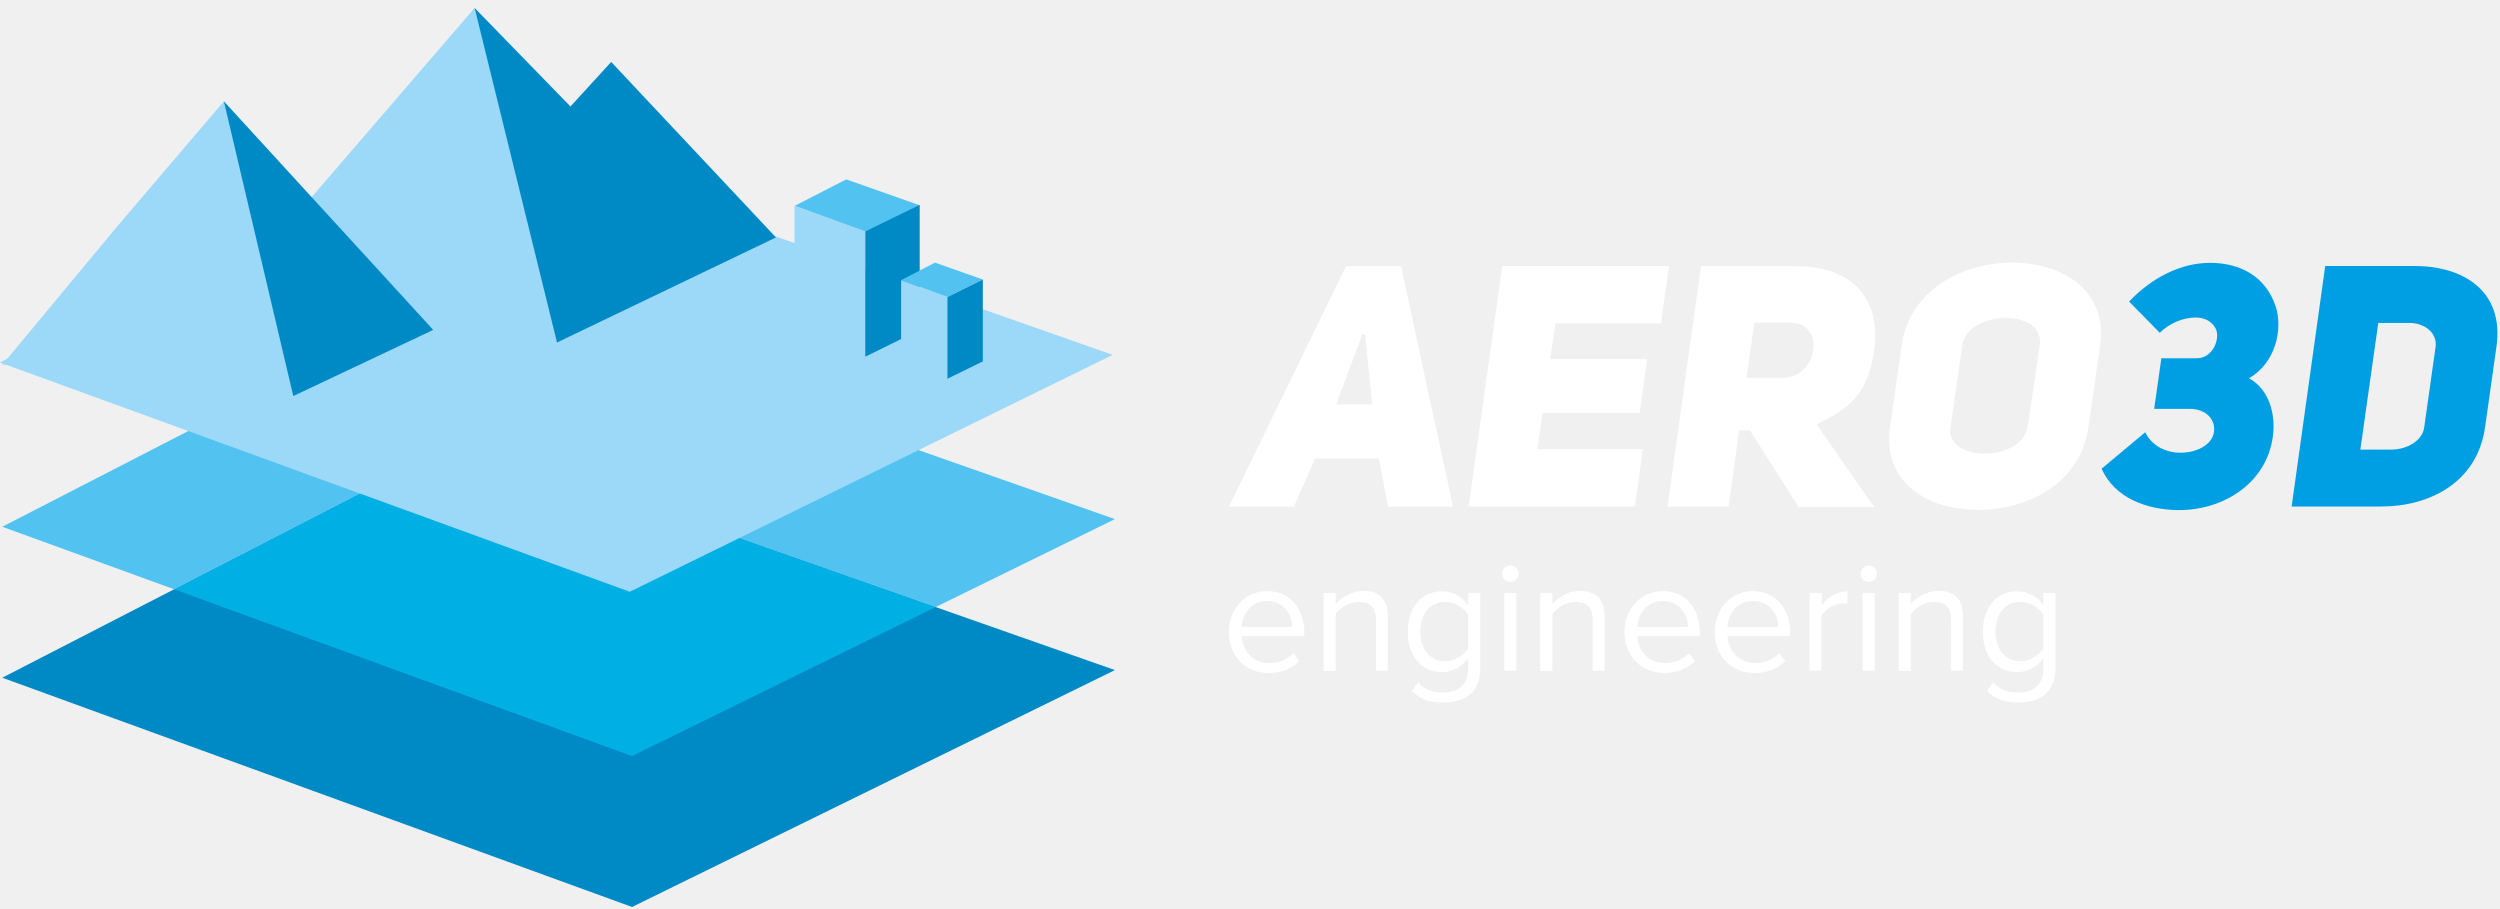
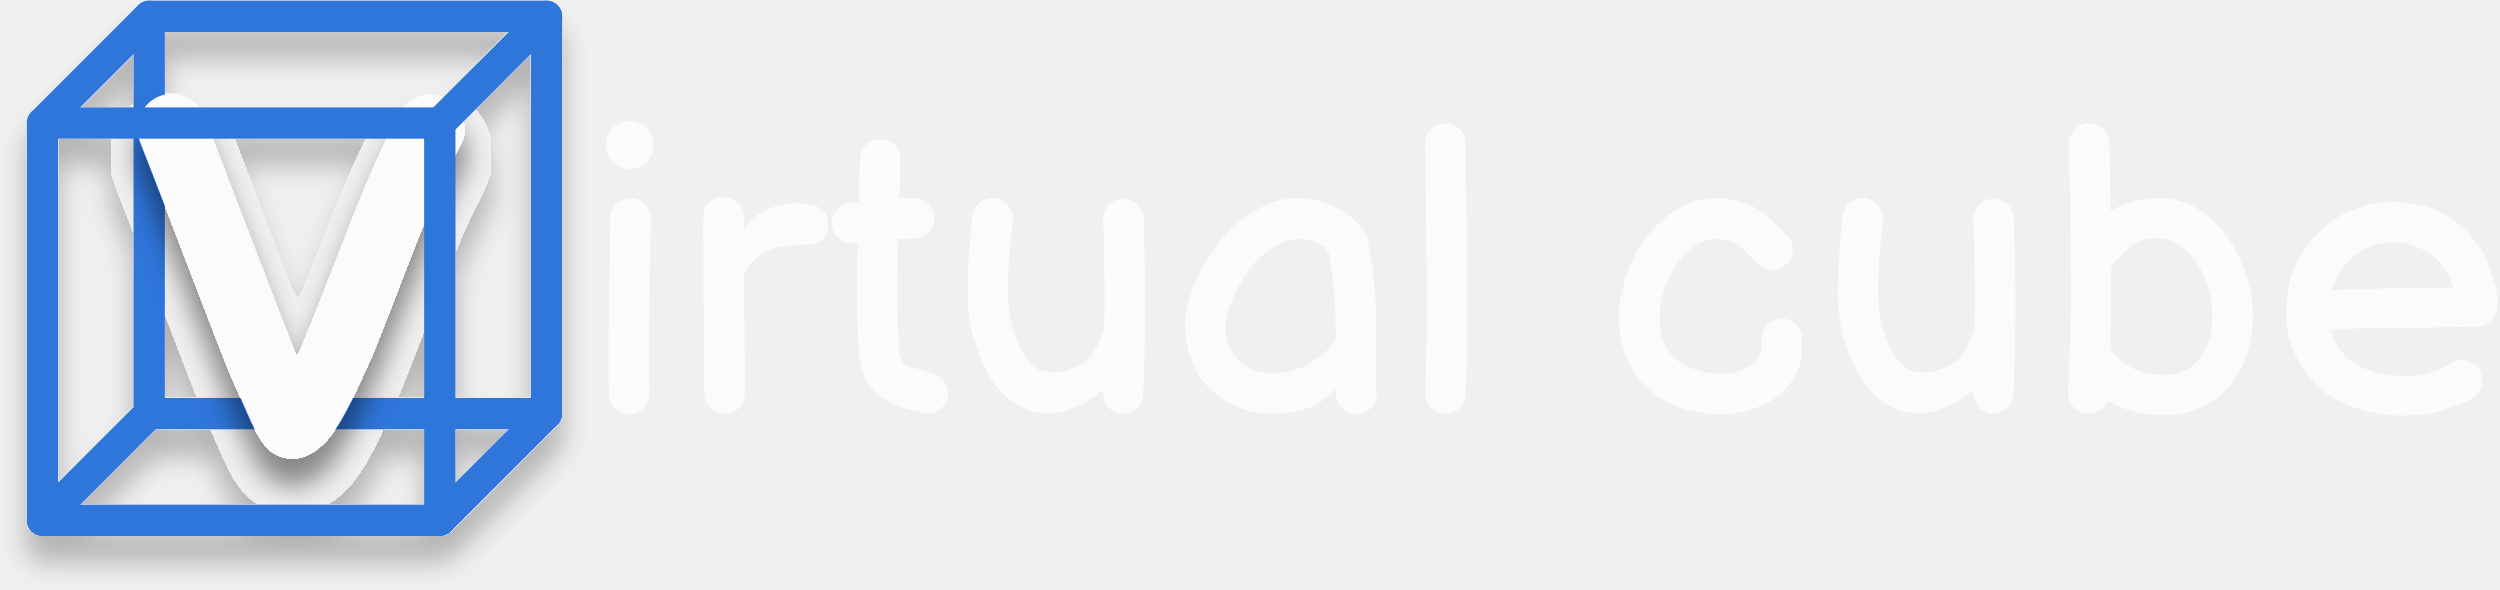
- <svg xmlns="http://www.w3.org/2000/svg" width="212" height="77" viewBox="0 0 212 77" fill="none">
-   <g clip-path="url(#clip0)">
-     <path d="M123.213 42.972H117.707L116.929 38.889H111.518L109.714 42.972H104.209L114.138 22.576H118.808L123.213 42.972ZM116.359 34.291L115.752 28.319H115.543L113.303 34.291H116.359Z" fill="white" />
-     <path d="M131.452 30.455H139.673L139.046 35.034H130.807L130.37 38.087H139.312L138.648 42.952H124.542L127.39 22.557H141.533L140.85 27.422H131.908L131.452 30.455Z" fill="white" />
-     <path d="M148.387 36.485H147.476L146.583 42.972H141.4L144.248 22.576H152.355C156.55 22.576 159.531 24.828 158.943 29.616C158.43 33.394 156.816 34.653 154.044 35.989L158.924 42.991H152.526L148.387 36.485ZM151.121 32.039C152.696 32.039 153.608 30.857 153.76 29.674C153.912 28.433 153.304 27.365 151.785 27.365H148.767L148.102 32.039H151.121Z" fill="white" />
-     <path d="M161.259 29.273C161.942 24.579 166.423 22.27 170.637 22.27C174.852 22.27 178.744 24.598 178.098 29.273L177.092 36.236C176.428 40.911 172.099 43.238 167.695 43.238C163.48 43.238 159.607 40.911 160.271 36.236L161.259 29.273ZM165.397 36.255C165.189 37.725 166.707 38.469 168.264 38.469C169.935 38.469 171.738 37.725 171.966 36.103L172.972 29.273C173.2 27.746 171.776 26.964 170.106 26.964C168.435 26.964 166.631 27.746 166.404 29.273L165.397 36.255Z" fill="white" />
-     <path d="M181.915 36.656C182.484 37.839 183.718 38.392 184.895 38.392C186.281 38.392 187.591 37.724 187.743 36.636C187.895 35.606 187.117 34.671 185.655 34.671H182.674L183.282 30.379H186.319C187.629 30.379 188.332 28.7 187.876 27.841C187.553 27.23 186.927 26.925 186.186 26.925C185.18 26.925 183.984 27.383 183.149 28.223L180.548 25.571C182.522 23.491 184.99 22.289 187.42 22.289C189.888 22.289 192.129 23.377 192.983 26.009V25.971C193.609 27.994 192.945 30.779 190.724 32.077C192.622 33.145 192.964 35.454 192.736 37.037C192.186 41.044 188.465 43.295 184.687 43.257C182.105 43.219 179.352 42.284 178.213 39.746L181.915 36.656Z" fill="#009FE3" />
-     <path d="M204.772 22.557C208.835 22.557 212.366 24.636 211.702 29.387L210.734 36.236C210.069 40.93 206.006 42.952 201.925 42.952H194.331L197.178 22.557H204.772ZM202.76 38.125C204.165 38.125 205.418 37.343 205.57 36.255L206.538 29.406C206.69 28.28 205.684 27.384 204.279 27.384H201.678L200.159 38.125H202.76Z" fill="#009FE3" />
-     <path d="M104.209 53.579C104.209 51.671 105.576 50.126 107.455 50.126C109.449 50.126 110.607 51.691 110.607 53.675V53.942H105.291C105.367 55.182 106.24 56.231 107.664 56.231C108.404 56.231 109.183 55.926 109.695 55.392L110.189 56.06C109.544 56.708 108.651 57.071 107.569 57.071C105.614 57.052 104.209 55.64 104.209 53.579ZM107.436 50.965C106.031 50.965 105.348 52.148 105.291 53.16H109.6C109.581 52.187 108.936 50.965 107.436 50.965Z" fill="white" />
-     <path d="M116.682 56.899V52.568C116.682 51.404 116.094 51.041 115.22 51.041C114.423 51.041 113.663 51.537 113.265 52.072V56.899H112.24V50.278H113.265V51.232C113.72 50.679 114.632 50.106 115.6 50.106C116.967 50.106 117.688 50.812 117.688 52.243V56.88H116.682V56.899Z" fill="white" />
-     <path d="M119.739 58.597L120.251 57.833C120.802 58.482 121.447 58.73 122.397 58.73C123.479 58.73 124.504 58.196 124.504 56.746V55.811C124.029 56.479 123.232 56.994 122.302 56.994C120.593 56.994 119.378 55.716 119.378 53.579C119.378 51.461 120.574 50.145 122.302 50.145C123.194 50.145 123.972 50.583 124.504 51.308V50.278H125.529V56.689C125.529 58.883 124.01 59.57 122.397 59.57C121.276 59.57 120.517 59.36 119.739 58.597ZM124.504 54.991V52.11C124.143 51.537 123.365 51.041 122.548 51.041C121.219 51.041 120.441 52.091 120.441 53.56C120.441 55.01 121.238 56.078 122.548 56.078C123.365 56.078 124.143 55.563 124.504 54.991Z" fill="white" />
-     <path d="M127.389 48.657C127.389 48.276 127.693 47.951 128.073 47.951C128.453 47.951 128.775 48.256 128.775 48.657C128.775 49.039 128.472 49.344 128.073 49.344C127.712 49.344 127.389 49.039 127.389 48.657ZM127.56 56.899V50.279H128.585V56.88H127.56V56.899Z" fill="white" />
-     <path d="M135.059 56.899V52.568C135.059 51.404 134.471 51.041 133.597 51.041C132.8 51.041 132.041 51.537 131.642 52.072V56.899H130.617V50.278H131.642V51.232C132.098 50.679 133.009 50.106 133.977 50.106C135.344 50.106 136.066 50.812 136.066 52.243V56.88H135.059V56.899Z" fill="white" />
-     <path d="M137.755 53.579C137.755 51.671 139.122 50.126 141.002 50.126C142.995 50.126 144.153 51.691 144.153 53.675V53.942H138.838C138.913 55.182 139.787 56.231 141.211 56.231C141.951 56.231 142.729 55.926 143.242 55.392L143.736 56.06C143.09 56.708 142.198 57.071 141.116 57.071C139.16 57.052 137.755 55.64 137.755 53.579ZM140.983 50.965C139.578 50.965 138.894 52.148 138.838 53.16H143.147C143.128 52.187 142.483 50.965 140.983 50.965Z" fill="white" />
-     <path d="M145.406 53.579C145.406 51.671 146.773 50.126 148.653 50.126C150.646 50.126 151.804 51.691 151.804 53.675V53.942H146.489C146.564 55.182 147.438 56.231 148.862 56.231C149.602 56.231 150.38 55.926 150.893 55.392L151.387 56.06C150.741 56.708 149.849 57.071 148.767 57.071C146.811 57.052 145.406 55.64 145.406 53.579ZM148.634 50.965C147.229 50.965 146.545 52.148 146.489 53.16H150.798C150.798 52.187 150.134 50.965 148.634 50.965Z" fill="white" />
-     <path d="M153.456 56.898V50.278H154.481V51.346C155.012 50.641 155.772 50.145 156.664 50.145V51.194C156.55 51.175 156.417 51.156 156.246 51.156C155.62 51.156 154.766 51.671 154.462 52.205V56.879H153.456V56.898Z" fill="white" />
-     <path d="M157.785 48.657C157.785 48.276 158.088 47.951 158.468 47.951C158.848 47.951 159.17 48.256 159.17 48.657C159.17 49.039 158.867 49.344 158.468 49.344C158.088 49.344 157.785 49.039 157.785 48.657ZM157.955 56.899V50.279H158.981V56.88H157.955V56.899Z" fill="white" />
-     <path d="M165.454 56.899V52.568C165.454 51.404 164.866 51.041 163.992 51.041C163.195 51.041 162.436 51.537 162.037 52.072V56.899H161.012V50.278H162.037V51.232C162.493 50.679 163.404 50.106 164.372 50.106C165.739 50.106 166.461 50.812 166.461 52.243V56.88H165.454V56.899Z" fill="white" />
-     <path d="M168.511 58.597L169.023 57.833C169.574 58.482 170.22 58.73 171.169 58.73C172.251 58.73 173.276 58.196 173.276 56.746V55.811C172.801 56.479 172.004 56.994 171.074 56.994C169.365 56.994 168.15 55.716 168.15 53.579C168.15 51.461 169.346 50.145 171.074 50.145C171.966 50.145 172.745 50.583 173.276 51.308V50.278H174.301V56.689C174.301 58.883 172.782 59.57 171.169 59.57C170.049 59.57 169.27 59.36 168.511 58.597ZM173.276 54.991V52.11C172.915 51.537 172.137 51.041 171.321 51.041C169.992 51.041 169.213 52.091 169.213 53.56C169.213 55.01 170.011 56.078 171.321 56.078C172.118 56.078 172.915 55.563 173.276 54.991Z" fill="white" />
-     <path d="M94.546 56.822L39.224 37.381L0.191 57.471L53.596 76.913L94.546 56.822Z" fill="#008AC5" />
-     <path d="M94.546 44.021L79.339 51.481L39.224 37.381L14.771 49.973L0.191 44.669L39.224 24.579L94.546 44.021Z" fill="#52C3F1" />
-     <path d="M79.338 51.481L53.595 64.112L14.77 49.974L39.223 37.382L79.338 51.481Z" fill="#00B0E4" />
-     <path d="M94.356 30.092L39.033 10.65L0 30.741L53.405 50.182L94.356 30.092Z" fill="#9CD8F7" />
-     <path d="M25.326 17.997L40.248 0.673L46.608 23.701L25.326 17.997Z" fill="#9CD8F7" />
-     <path d="M40.248 0.673L47.235 29.043L65.802 20.134L51.829 5.252L48.374 9.029L40.248 0.673Z" fill="#008AC5" />
-     <path d="M28.384 28.852L0.191 30.931L10.006 19.122L18.986 8.59L28.384 28.852Z" fill="#9CD8F7" />
-     <path d="M36.736 27.974L18.985 8.59L24.87 33.583L36.736 27.974Z" fill="#008AC5" />
-     <path d="M77.99 17.406L71.763 15.212L67.378 17.463L73.377 19.657L77.99 17.406Z" fill="#52C3F1" />
-     <path d="M67.378 17.443V28.051L73.377 30.245V19.618L67.378 17.443Z" fill="#9CD8F7" />
-     <path d="M73.377 19.619L77.99 17.367V27.975L73.377 30.246V19.619Z" fill="#008AC5" />
-     <path d="M83.344 23.701L79.281 22.27L76.415 23.759L80.345 25.19L83.344 23.701Z" fill="#52C3F1" />
-     <path d="M76.415 23.759V30.684L80.345 32.115V25.19L76.415 23.759Z" fill="#9CD8F7" />
-     <path d="M80.344 25.189L83.344 23.701V30.646L80.344 32.115V25.189Z" fill="#008AC5" />
+ <svg xmlns="http://www.w3.org/2000/svg" width="382" height="90" viewBox="0 0 382 90" fill="none">
+   <path d="M93.038 60.209C92.955 57.113 92.963 52.367 93.062 45.969C93.17 39.572 93.224 35.382 93.224 33.401C93.224 32.534 93.521 31.8 94.115 31.197C94.718 30.603 95.452 30.306 96.319 30.306C97.186 30.306 97.916 30.603 98.511 31.197C99.113 31.8 99.415 32.534 99.415 33.401C99.415 35.382 99.361 39.551 99.254 45.907C99.155 52.263 99.146 56.989 99.229 60.085C99.229 60.952 98.94 61.694 98.362 62.313C97.784 62.933 97.062 63.242 96.195 63.242C95.329 63.242 94.585 62.953 93.966 62.375C93.347 61.798 93.038 61.075 93.038 60.209ZM98.796 19.595C99.497 20.297 99.848 21.163 99.848 22.195C99.848 23.227 99.497 24.094 98.796 24.796C98.094 25.497 97.227 25.848 96.195 25.848C95.163 25.848 94.297 25.497 93.595 24.796C92.893 24.094 92.543 23.227 92.543 22.195C92.543 21.163 92.893 20.297 93.595 19.595C94.297 18.893 95.172 18.53 96.22 18.505C97.277 18.489 98.135 18.852 98.796 19.595ZM110.732 63.18C109.906 63.18 109.184 62.9 108.565 62.338C107.946 61.785 107.636 61.034 107.636 60.085L107.513 47.455C107.479 44.607 107.463 41.057 107.463 36.806V33.154C107.463 32.204 107.752 31.461 108.33 30.925C108.899 30.388 109.597 30.12 110.422 30.12C111.297 30.12 112.053 30.396 112.688 30.95C113.332 31.511 113.654 32.287 113.654 33.277V35.135C114.108 34.144 114.954 33.298 116.192 32.596C117.885 31.564 119.742 31.049 121.764 31.049C123.283 31.049 124.455 31.296 125.281 31.791C126.106 32.287 126.519 33.174 126.519 34.454C126.519 35.279 126.276 35.968 125.789 36.522C125.285 37.083 124.563 37.363 123.622 37.363C120.155 37.363 117.761 37.838 116.44 38.787C115.697 39.283 115.045 39.881 114.484 40.583C113.931 41.285 113.654 41.965 113.654 42.626L113.778 50.365L113.827 60.085C113.827 61.034 113.518 61.785 112.899 62.338C112.28 62.9 111.557 63.18 110.732 63.18ZM140.759 62.995C140.511 62.912 140.007 62.788 139.248 62.623C138.48 62.458 137.82 62.272 137.267 62.066C136.706 61.859 136.066 61.558 135.348 61.162C134.621 60.774 133.969 60.237 133.391 59.552C132.813 58.875 132.318 58.062 131.905 57.113C131.451 55.999 131.162 53.811 131.039 50.55C130.915 48.033 130.894 44.793 130.977 40.831C130.977 40.087 130.997 38.849 131.039 37.116L130.543 37.178C129.677 37.26 128.913 37.033 128.253 36.497C127.592 35.96 127.213 35.267 127.113 34.416C127.006 33.575 127.221 32.823 127.757 32.163C128.294 31.503 128.975 31.11 129.8 30.987L131.224 30.863C131.266 28.675 131.328 26.467 131.41 24.238C131.451 23.372 131.782 22.649 132.401 22.072C133.02 21.494 133.763 21.225 134.629 21.267C135.496 21.308 136.218 21.638 136.796 22.257C137.374 22.876 137.642 23.619 137.601 24.486L137.415 30.367L139.458 30.244C140.325 30.202 141.081 30.45 141.724 30.987C142.36 31.523 142.711 32.225 142.777 33.092C142.835 33.958 142.595 34.709 142.059 35.345C141.522 35.989 140.821 36.352 139.954 36.435L137.23 36.559C137.188 38.54 137.168 39.984 137.168 40.892C137.085 44.772 137.106 47.93 137.23 50.365C137.312 52.841 137.436 54.265 137.601 54.637C137.766 55.008 137.89 55.264 137.973 55.404C138.055 55.553 138.212 55.697 138.443 55.838C138.666 55.986 138.901 56.081 139.149 56.122C139.397 56.164 139.863 56.275 140.548 56.457C141.225 56.647 141.956 56.886 142.74 57.175C143.524 57.422 144.114 57.926 144.51 58.685C144.898 59.453 144.96 60.237 144.696 61.038C144.424 61.847 143.908 62.446 143.148 62.834C142.381 63.23 141.584 63.283 140.759 62.995ZM171.404 63.18C170.661 63.139 170.013 62.85 169.46 62.313C168.899 61.777 168.577 60.869 168.495 59.589C166.596 61.24 164.636 62.313 162.613 62.809C159.724 63.552 157.082 63.077 154.689 61.385C152.377 59.734 150.561 57.01 149.24 53.213C148.786 51.892 148.436 50.53 148.188 49.127C147.94 47.682 147.829 46.142 147.854 44.508C147.87 42.882 147.899 41.561 147.94 40.546C147.982 39.539 148.085 38.156 148.25 36.398C148.415 34.648 148.518 33.546 148.559 33.092C148.642 32.266 149.005 31.573 149.649 31.011C150.285 30.458 151.028 30.211 151.878 30.268C152.72 30.334 153.421 30.685 153.983 31.321C154.536 31.965 154.792 32.72 154.75 33.587C154.709 34.206 154.598 35.382 154.416 37.116C154.226 38.849 154.123 40.137 154.107 40.979C154.082 41.829 154.061 42.944 154.045 44.322C154.02 45.709 154.102 46.947 154.292 48.037C154.474 49.135 154.73 50.2 155.06 51.231C155.968 53.749 157.124 55.462 158.527 56.37C159.105 56.742 160.054 56.927 161.375 56.927C163.15 56.638 164.586 56.122 165.684 55.38C166.773 54.637 167.793 52.944 168.742 50.303C168.825 44.813 168.763 39.241 168.557 33.587C168.515 32.72 168.796 31.977 169.399 31.358C169.993 30.739 170.715 30.409 171.565 30.367C172.407 30.326 173.138 30.603 173.757 31.197C174.376 31.8 174.706 32.514 174.748 33.339C175.078 43.08 175.057 52.057 174.686 60.27C174.644 61.096 174.306 61.798 173.67 62.375C173.026 62.953 172.271 63.221 171.404 63.18ZM200.255 62.19C198.769 62.767 197.085 63.098 195.203 63.18C193.329 63.263 191.587 63.044 189.978 62.524C188.368 62.012 186.944 61.22 185.706 60.147C183.56 58.372 182.177 56.164 181.558 53.522C180.939 50.881 180.918 48.507 181.496 46.402C182.074 44.297 182.949 42.242 184.121 40.236C185.301 38.239 186.581 36.546 187.959 35.159C189.346 33.781 190.948 32.617 192.764 31.668C194.58 30.718 196.478 30.252 198.459 30.268C200.441 30.293 202.525 30.842 204.712 31.915C205.043 32.08 205.402 32.328 205.79 32.658C206.186 32.988 206.528 33.277 206.817 33.525L207.622 34.33C207.87 34.578 207.994 34.722 207.994 34.763C208.654 35.341 209.005 36.084 209.046 36.992C209.583 39.468 209.934 42.069 210.099 44.793C210.264 47.517 210.313 50.076 210.247 52.47C210.189 54.864 210.222 57.402 210.346 60.085C210.388 60.91 210.119 61.633 209.541 62.252C208.964 62.871 208.241 63.201 207.375 63.242C206.508 63.283 205.765 63.015 205.146 62.437C204.527 61.859 204.197 61.158 204.155 60.332V59.404C202.917 60.683 201.617 61.612 200.255 62.19ZM197.469 56.618C198.088 56.453 198.583 56.288 198.955 56.122C199.326 55.957 199.788 55.71 200.342 55.38C200.903 55.049 201.493 54.637 202.112 54.141C202.731 53.646 203.288 53.027 203.784 52.284C203.866 52.201 203.969 52.119 204.093 52.036C204.093 46.464 203.742 41.986 203.041 38.602C202.917 38.437 202.781 38.28 202.632 38.131C202.492 37.991 202.389 37.879 202.323 37.797C202.265 37.714 202.182 37.64 202.075 37.574C201.976 37.516 201.865 37.446 201.741 37.363C199.76 36.29 197.675 36.257 195.488 37.264C193.3 38.28 191.381 40.17 189.73 42.935C188.079 45.742 187.262 48.185 187.278 50.266C187.303 52.354 188.1 54.079 189.668 55.441C190.617 56.226 191.794 56.721 193.197 56.927C194.6 57.134 196.024 57.03 197.469 56.618ZM223.967 60.209C223.925 61.075 223.595 61.798 222.976 62.375C222.357 62.953 221.614 63.221 220.747 63.18C219.881 63.139 219.158 62.809 218.58 62.19C218.003 61.571 217.734 60.828 217.776 59.961C217.941 54.471 218.023 50.303 218.023 47.455C218.023 44.607 217.982 40.356 217.899 34.701C217.817 29.047 217.776 24.796 217.776 21.948C217.776 21.081 218.073 20.346 218.667 19.744C219.27 19.149 220.004 18.852 220.871 18.852C221.738 18.852 222.468 19.149 223.063 19.744C223.665 20.346 223.967 21.081 223.967 21.948C223.967 24.796 224.008 28.84 224.09 34.082C224.173 39.324 224.202 44.079 224.177 48.346C224.161 52.622 224.09 56.576 223.967 60.209ZM263.144 63.304C260.791 63.345 258.492 62.933 256.247 62.066C253.993 61.199 252.144 59.94 250.7 58.289C249.214 56.556 248.232 54.484 247.753 52.073C247.282 49.655 247.266 47.352 247.703 45.164C248.133 42.977 248.863 40.872 249.895 38.849C250.72 37.322 251.711 35.948 252.867 34.726C254.022 33.513 255.376 32.481 256.928 31.631C258.472 30.788 260.123 30.334 261.881 30.268C263.631 30.211 265.517 30.595 267.539 31.42C268.613 31.915 269.706 32.7 270.821 33.773L272.802 35.754C273.462 36.29 273.834 36.992 273.916 37.859C273.999 38.725 273.764 39.477 273.211 40.112C272.649 40.756 271.935 41.119 271.068 41.202C270.202 41.285 269.459 41.037 268.84 40.459C268.468 40.17 268.035 39.778 267.539 39.283L266.487 38.23C265.909 37.652 265.435 37.281 265.063 37.116C263.206 36.29 261.431 36.299 259.739 37.141C258.046 37.991 256.602 39.53 255.405 41.759C254.167 44.07 253.56 46.382 253.585 48.693C253.601 51.005 254.208 52.841 255.405 54.203C256.148 55.07 257.221 55.772 258.624 56.308C260.028 56.845 261.514 57.113 263.082 57.113C266.26 57.03 268.303 55.895 269.211 53.708L269.149 53.398V51.603C269.19 50.736 269.533 50.022 270.177 49.461C270.813 48.908 271.564 48.652 272.43 48.693C273.297 48.734 274.011 49.073 274.573 49.709C275.126 50.352 275.382 51.108 275.34 51.974V53.336C275.382 54.368 275.237 55.276 274.907 56.06C273.958 58.454 272.402 60.25 270.239 61.447C268.068 62.644 265.703 63.263 263.144 63.304ZM304.376 63.18C303.633 63.139 302.981 62.85 302.42 62.313C301.867 61.777 301.549 60.869 301.467 59.589C299.568 61.24 297.608 62.313 295.585 62.809C292.696 63.552 290.054 63.077 287.66 61.385C285.349 59.734 283.533 57.01 282.212 53.213C281.758 51.892 281.407 50.53 281.16 49.127C280.912 47.682 280.797 46.142 280.813 44.508C280.838 42.882 280.871 41.561 280.912 40.546C280.953 39.539 281.057 38.156 281.222 36.398C281.387 34.648 281.49 33.546 281.531 33.092C281.614 32.266 281.973 31.573 282.609 31.011C283.252 30.458 283.995 30.211 284.837 30.268C285.688 30.334 286.389 30.685 286.942 31.321C287.504 31.965 287.764 32.72 287.722 33.587C287.681 34.206 287.566 35.382 287.376 37.116C287.194 38.849 287.091 40.137 287.066 40.979C287.05 41.829 287.029 42.944 287.004 44.322C286.988 45.709 287.07 46.947 287.252 48.037C287.442 49.135 287.702 50.2 288.032 51.231C288.94 53.749 290.096 55.462 291.499 56.37C292.077 56.742 293.026 56.927 294.347 56.927C296.122 56.638 297.554 56.122 298.643 55.38C299.741 54.637 300.765 52.944 301.714 50.303C301.797 44.813 301.735 39.241 301.529 33.587C301.487 32.72 301.764 31.977 302.358 31.358C302.961 30.739 303.683 30.409 304.525 30.367C305.375 30.326 306.11 30.603 306.729 31.197C307.348 31.8 307.678 32.514 307.72 33.339C308.05 43.08 308.029 52.057 307.658 60.27C307.616 61.096 307.274 61.798 306.63 62.375C305.994 62.953 305.243 63.221 304.376 63.18ZM318.987 63.18C318.112 63.139 317.39 62.796 316.82 62.153C316.234 61.517 315.966 60.786 316.016 59.961C316.09 58.104 316.152 56.618 316.201 55.503C316.234 54.059 316.276 52.499 316.325 50.823C316.366 49.155 316.395 47.744 316.412 46.588C316.428 45.432 316.428 44.037 316.412 42.403C316.395 40.777 316.387 39.518 316.387 38.626C316.387 37.743 316.375 36.175 316.35 33.921C316.333 31.676 316.313 30.252 316.288 29.649C316.263 29.055 316.234 27.734 316.201 25.687C316.152 23.648 316.127 22.422 316.127 22.01C316.127 21.143 316.42 20.4 317.006 19.781C317.584 19.162 318.306 18.852 319.173 18.852C320.032 18.852 320.77 19.141 321.389 19.719C322.009 20.297 322.318 21.019 322.318 21.886C322.45 27.416 322.516 30.884 322.516 32.287C323.135 31.874 323.775 31.544 324.435 31.296C327.234 30.264 329.768 29.984 332.038 30.454C334.308 30.933 336.355 32.019 338.18 33.711C339.748 35.197 341.036 37.013 342.043 39.159C343.058 41.305 343.706 43.245 343.987 44.978C344.689 50.22 343.785 54.616 341.275 58.166C339.831 60.229 337.932 61.694 335.579 62.561C333.268 63.469 330.602 63.675 327.581 63.18C325.566 62.85 323.709 62.19 322.009 61.199C321.769 61.818 321.369 62.313 320.808 62.685C320.246 63.056 319.639 63.221 318.987 63.18ZM328.584 57.113C332.092 57.65 334.647 56.803 336.248 54.575C337.825 52.346 338.365 49.415 337.87 45.783C337.375 42.729 336.075 40.211 333.97 38.23C331.906 36.332 329.467 35.919 326.652 36.992C326.371 37.116 326.115 37.248 325.884 37.388C325.653 37.537 325.418 37.755 325.178 38.044L324.435 38.664C324.262 38.87 323.969 39.208 323.556 39.679C323.144 40.158 322.818 40.521 322.578 40.769C322.611 45.061 322.566 49.25 322.442 53.336L322.516 53.398C323.911 55.421 325.934 56.659 328.584 57.113ZM366.151 63.49C363.097 63.283 360.435 62.664 358.164 61.633C355.894 60.601 354.161 59.3 352.964 57.732C351.767 56.164 350.9 54.719 350.364 53.398C349.827 52.078 349.497 50.765 349.373 49.461C349.249 48.165 349.311 46.485 349.559 44.421C349.848 42.688 350.459 40.975 351.391 39.283C352.316 37.59 353.554 36.072 355.106 34.726C356.65 33.389 358.515 32.357 360.703 31.631C362.89 30.912 365.222 30.698 367.699 30.987C370.093 31.276 372.136 31.924 373.828 32.931C375.52 33.946 376.965 35.238 378.162 36.806C379.194 38.127 379.825 39.118 380.056 39.778C380.279 40.438 380.485 41.057 380.675 41.635C380.857 42.213 381.01 42.708 381.133 43.121C381.257 43.534 381.373 43.955 381.48 44.384C381.579 44.822 381.649 45.329 381.691 45.907C381.732 46.691 381.587 47.414 381.257 48.074C380.927 48.734 380.432 49.25 379.771 49.622C379.235 49.828 378.657 49.931 378.038 49.931L367.451 50.117C360.022 50.158 356.307 50.241 356.307 50.365H356.121C356.658 52.47 357.785 54.121 359.502 55.318C361.211 56.514 363.551 57.216 366.522 57.422C368.132 57.505 369.474 57.422 370.547 57.175C371.744 56.845 372.61 56.543 373.147 56.271C373.683 56.007 374.344 55.648 375.128 55.194C375.912 54.905 376.696 54.946 377.481 55.318C378.265 55.689 378.801 56.267 379.09 57.051C379.379 57.835 379.35 58.599 379.004 59.342C378.649 60.085 378.1 60.663 377.357 61.075C376.696 61.447 376.015 61.764 375.314 62.029C374.612 62.301 373.58 62.623 372.218 62.995C370.856 63.366 368.834 63.531 366.151 63.49ZM356.245 44.297C358.639 44.174 364.851 44.05 374.88 43.926C374.509 42.688 373.91 41.511 373.085 40.397C371.434 38.498 369.391 37.405 366.956 37.116C364.397 36.786 362.147 37.33 360.208 38.75C358.268 40.178 356.947 42.027 356.245 44.297Z" fill="#FBFBFB" />
+   <g filter="url(#filter0_d_272_33)">
+     <path d="M22.798 65.144H83.506C84.58 65.144 85.449 64.273 85.449 63.2V2.493C85.449 1.42 84.579 0.55 83.506 0.55H22.798C21.725 0.55 20.855 1.42 20.855 2.493V63.2C20.855 64.273 21.725 65.144 22.798 65.144ZM81.563 4.436V61.257H24.741V4.436H81.563Z" fill="#2F76DB" stroke="#2F76DB" stroke-width="0.9" />
+     <g filter="url(#filter1_dd_272_33)">
+       <path d="M45.05 70.072C43.72 70.142 42.531 69.793 41.481 69.023C41.131 68.743 40.816 68.428 40.537 68.078C40.257 67.798 40.012 67.484 39.802 67.134L38.962 65.664C38.542 64.825 38.018 63.67 37.388 62.201L35.289 57.478C34.169 54.749 31.741 48.501 28.005 38.733C24.254 28.979 22.029 23.227 21.33 21.478C20.84 20.148 20.896 18.819 21.498 17.49C22.085 16.16 23.044 15.229 24.373 14.698C25.703 14.18 27.032 14.215 28.362 14.803C29.691 15.404 30.636 16.37 31.195 17.7C31.755 19.239 33.945 24.976 37.766 34.912C41.572 44.848 43.965 51.04 44.945 53.489L45.364 54.434C45.644 53.944 45.889 53.433 46.099 52.902C46.309 52.384 46.484 51.964 46.624 51.642C46.764 51.334 46.869 51.04 46.939 50.761L47.149 50.341C47.639 49.221 49.514 44.463 52.774 36.067C56.021 27.67 58.799 21.373 61.108 17.175C61.808 15.915 62.857 15.076 64.257 14.656C65.656 14.236 66.985 14.376 68.245 15.076C69.504 15.775 70.344 16.825 70.764 18.224C71.184 19.624 71.044 20.953 70.344 22.213C68.105 26.271 65.537 32.078 62.64 39.635C59.73 47.192 57.784 52.16 56.805 54.539L53.866 60.941C52.886 62.9 51.977 64.51 51.137 65.769C50.507 66.679 49.878 67.413 49.248 67.973C47.988 69.233 46.589 69.933 45.05 70.072Z" fill="#FBFBFB" />
+     </g>
+     <path d="M6.493 81.449H67.202C68.274 81.449 69.145 80.58 69.145 79.506V18.799C69.145 17.726 68.274 16.856 67.202 16.856H6.493C5.42 16.856 4.55 17.726 4.55 18.799V79.506C4.55 80.579 5.42 81.449 6.493 81.449ZM65.258 20.742V77.563H8.436V20.742H65.258Z" fill="#2F76DB" stroke="#2F76DB" stroke-width="0.9" />
+     <path d="M65.828 17.425L65.827 17.425C65.069 18.185 65.069 19.414 65.828 20.173C66.207 20.552 66.705 20.742 67.202 20.742C67.698 20.742 68.197 20.552 68.576 20.173L68.576 20.173L84.881 3.867L84.881 3.867C85.639 3.108 85.641 1.878 84.88 1.119C84.121 0.361 82.891 0.36 82.132 1.119L82.132 1.119L65.828 17.425Z" fill="#2F76DB" stroke="#2F76DB" stroke-width="0.9" />
+     <path d="M5.119 17.425L5.119 17.425C4.361 18.185 4.36 19.414 5.119 20.173C5.498 20.552 5.997 20.742 6.493 20.742C6.99 20.742 7.487 20.552 7.867 20.174L7.867 20.173L24.172 3.867L24.172 3.867C24.93 3.108 24.933 1.878 24.172 1.119C23.412 0.361 22.183 0.36 21.424 1.119L21.424 1.119L5.119 17.425Z" fill="#2F76DB" stroke="#2F76DB" stroke-width="0.9" />
+     <path d="M65.828 78.134L65.827 78.134C65.069 78.894 65.069 80.123 65.828 80.882C66.207 81.261 66.705 81.451 67.202 81.451C67.698 81.451 68.197 81.261 68.576 80.882L68.576 80.882L84.881 64.576L84.881 64.576C85.639 63.817 85.641 62.587 84.88 61.828C84.121 61.07 82.891 61.069 82.132 61.828L82.132 61.828L65.828 78.134Z" fill="#2F76DB" stroke="#2F76DB" stroke-width="0.9" />
+     <path d="M5.119 78.134L5.119 78.134C4.361 78.894 4.36 80.123 5.119 80.882C5.498 81.261 5.997 81.451 6.493 81.451C6.99 81.451 7.487 81.261 7.867 80.883L7.867 80.882L24.172 64.576L24.172 64.576C24.93 63.817 24.933 62.587 24.172 61.828C23.412 61.07 22.183 61.069 21.424 61.828L21.424 61.828L5.119 78.134Z" fill="#2F76DB" stroke="#2F76DB" stroke-width="0.9" />
  </g>
  <defs>
-     <clipPath id="clip0">
-       <rect width="211.778" height="76.24" fill="white" transform="translate(0 0.672852)" />
-     </clipPath>
+     <filter id="filter0_d_272_33" x="0.1" y="0.1" width="89.8" height="89.802" filterUnits="userSpaceOnUse" color-interpolation-filters="sRGB">
+       <feFlood flood-opacity="0" result="BackgroundImageFix" />
+       <feColorMatrix in="SourceAlpha" type="matrix" values="0 0 0 0 0 0 0 0 0 0 0 0 0 0 0 0 0 0 127 0" result="hardAlpha" />
+       <feOffset dy="4" />
+       <feGaussianBlur stdDeviation="2" />
+       <feComposite in2="hardAlpha" operator="out" />
+       <feColorMatrix type="matrix" values="0 0 0 0 0 0 0 0 0 0 0 0 0 0 0 0 0 0 0.25 0" />
+       <feBlend mode="normal" in2="BackgroundImageFix" result="effect1_dropShadow_272_33" />
+       <feBlend mode="normal" in="SourceGraphic" in2="effect1_dropShadow_272_33" result="shape" />
+     </filter>
+     <filter id="filter1_dd_272_33" x="17" y="14.334" width="58" height="63.747" filterUnits="userSpaceOnUse" color-interpolation-filters="sRGB">
+       <feFlood flood-opacity="0" result="BackgroundImageFix" />
+       <feColorMatrix in="SourceAlpha" type="matrix" values="0 0 0 0 0 0 0 0 0 0 0 0 0 0 0 0 0 0 127 0" result="hardAlpha" />
+       <feOffset dy="4" />
+       <feGaussianBlur stdDeviation="2" />
+       <feComposite in2="hardAlpha" operator="out" />
+       <feColorMatrix type="matrix" values="0 0 0 0 0 0 0 0 0 0 0 0 0 0 0 0 0 0 0.25 0" />
+       <feBlend mode="normal" in2="BackgroundImageFix" result="effect1_dropShadow_272_33" />
+       <feColorMatrix in="SourceAlpha" type="matrix" values="0 0 0 0 0 0 0 0 0 0 0 0 0 0 0 0 0 0 127 0" result="hardAlpha" />
+       <feOffset dy="4" />
+       <feGaussianBlur stdDeviation="2" />
+       <feComposite in2="hardAlpha" operator="out" />
+       <feColorMatrix type="matrix" values="0 0 0 0 0 0 0 0 0 0 0 0 0 0 0 0 0 0 0.25 0" />
+       <feBlend mode="normal" in2="effect1_dropShadow_272_33" result="effect2_dropShadow_272_33" />
+       <feBlend mode="normal" in="SourceGraphic" in2="effect2_dropShadow_272_33" result="shape" />
+     </filter>
  </defs>
</svg>
